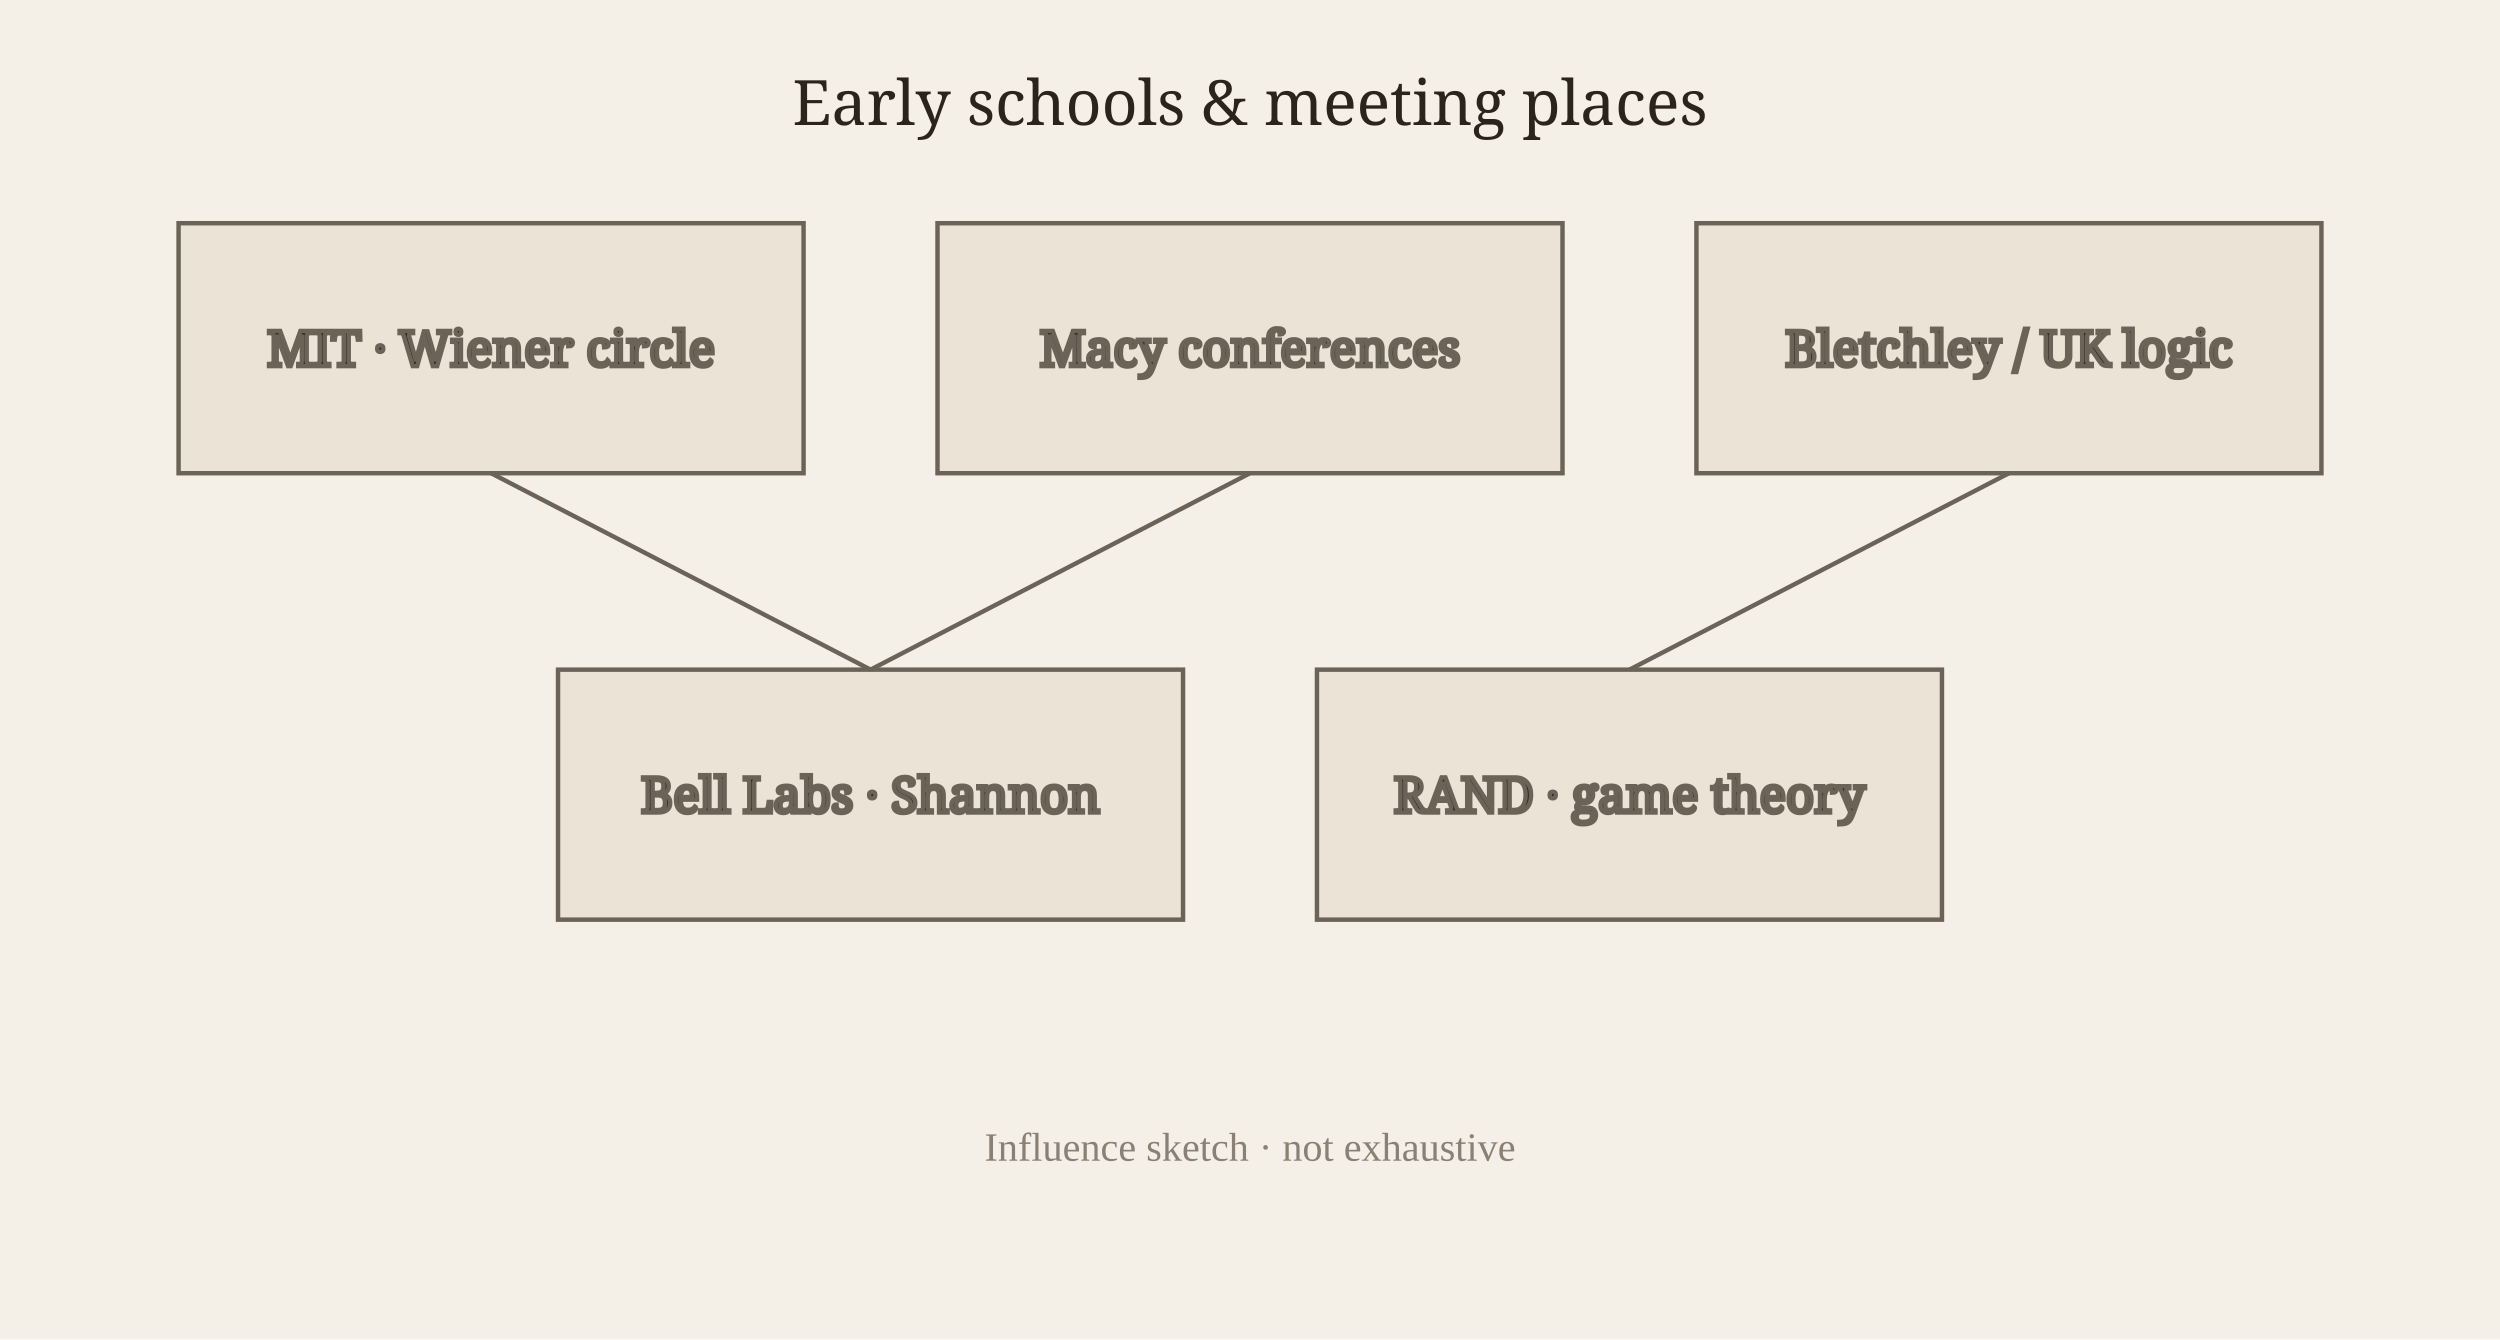
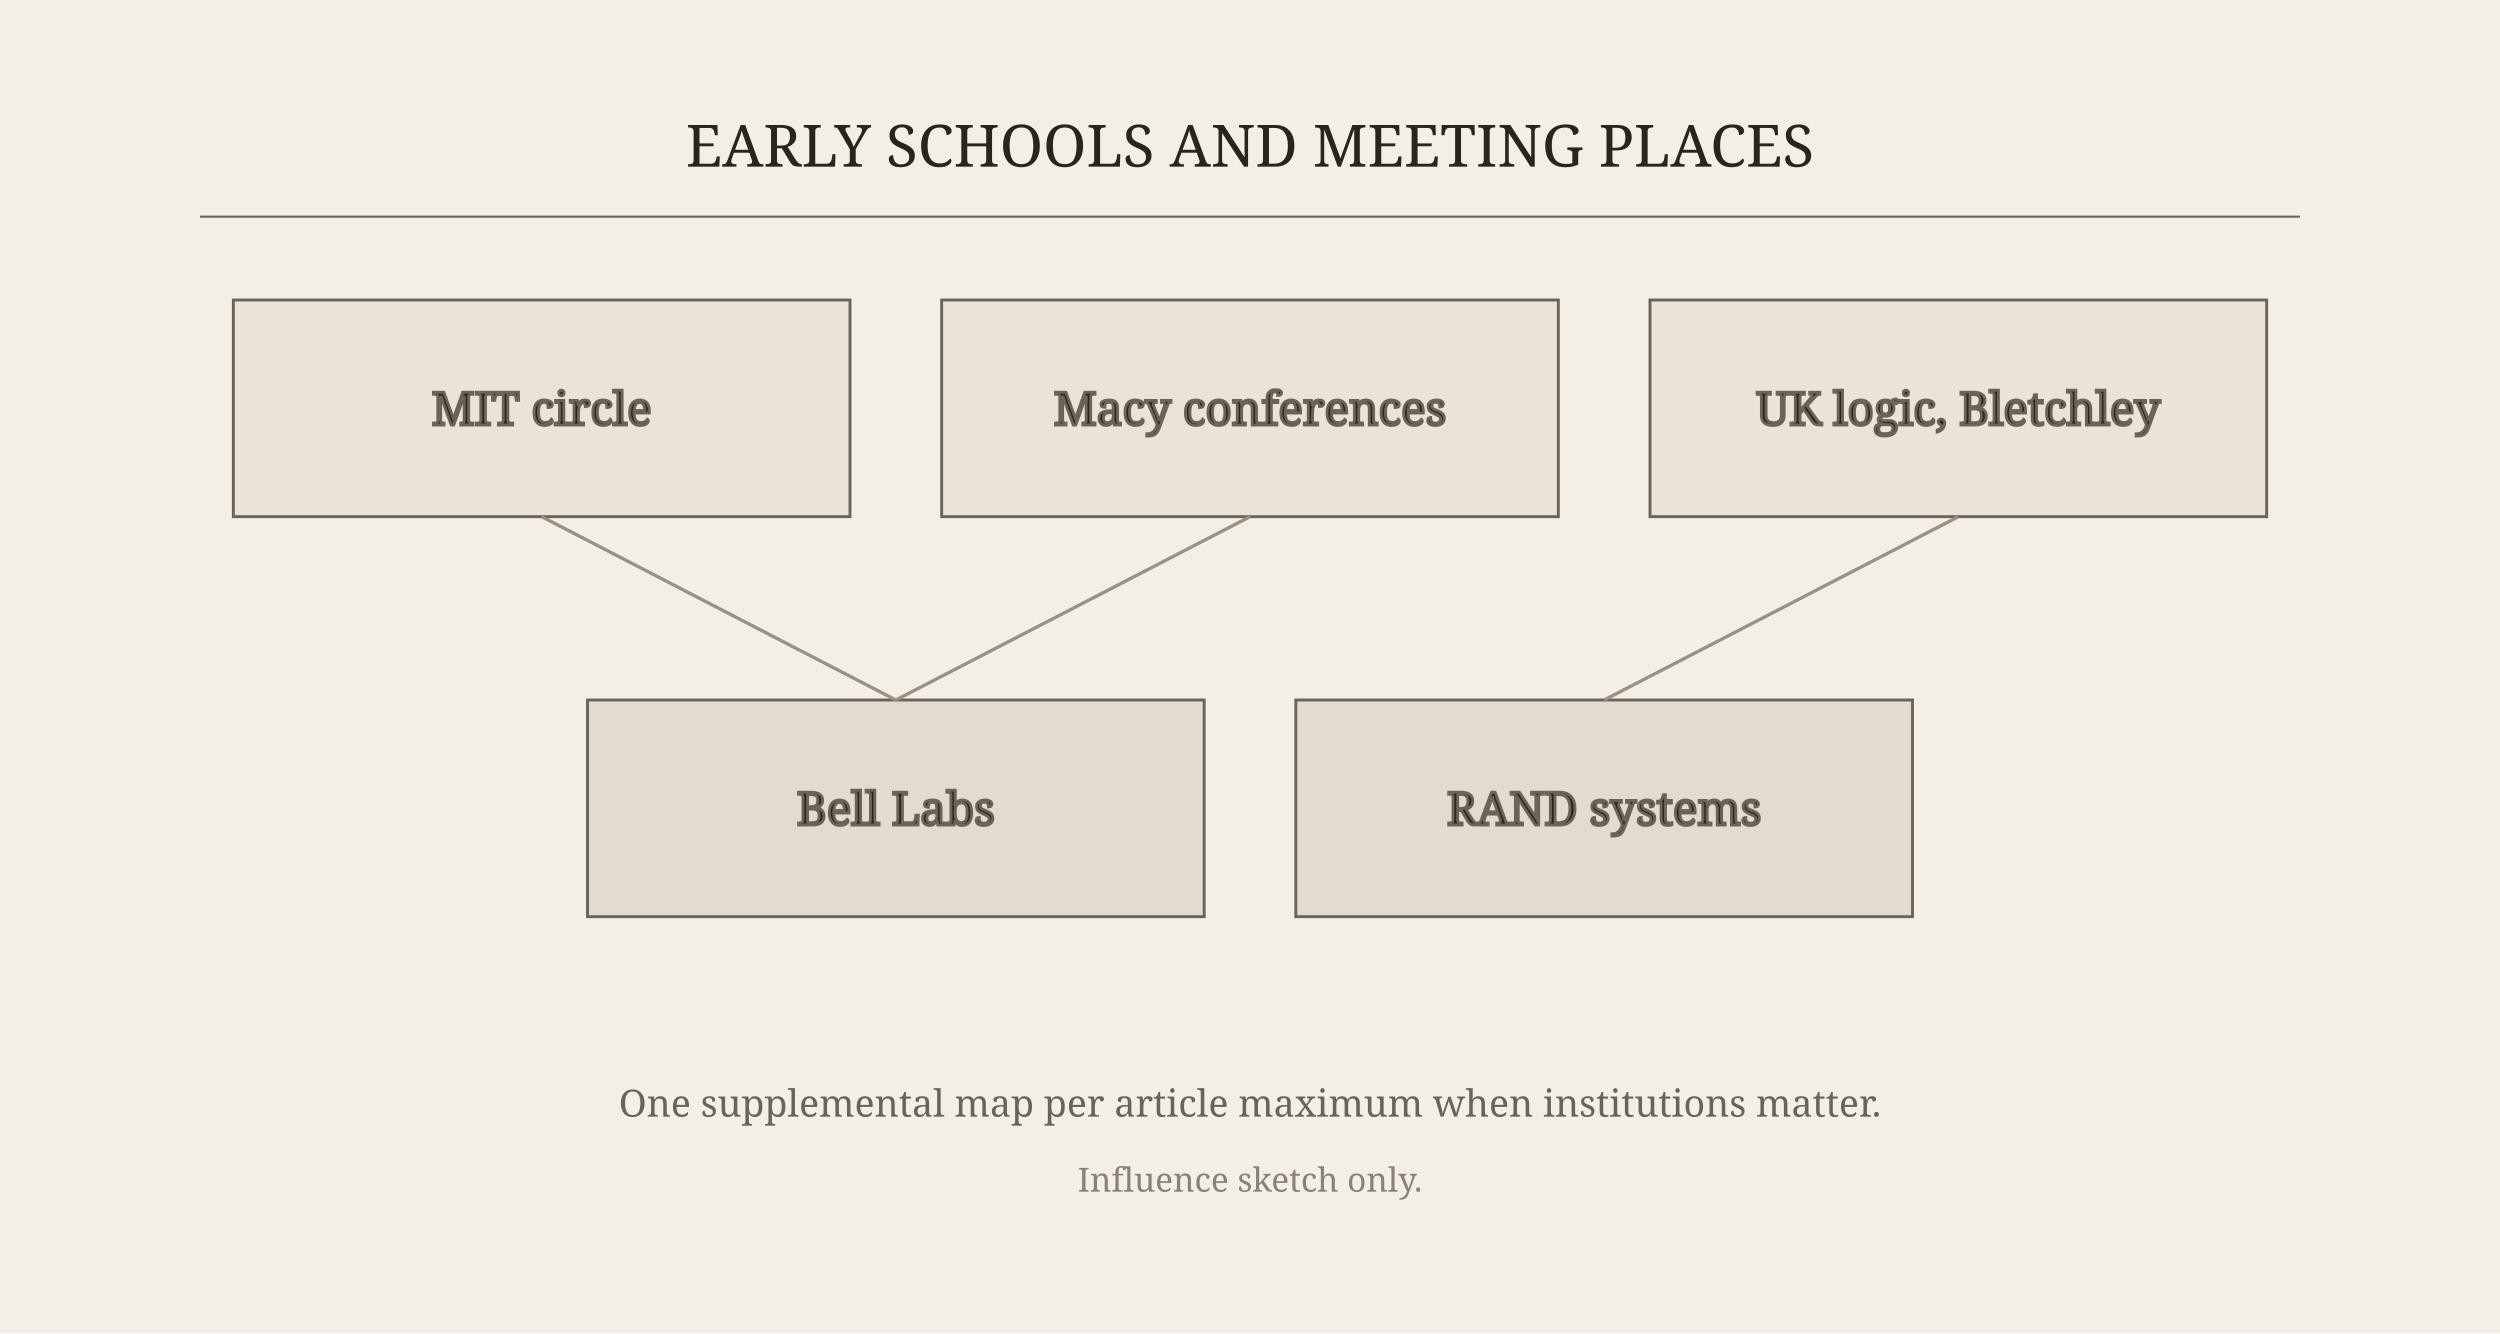
- <svg xmlns="http://www.w3.org/2000/svg" viewBox="0 0 560 300" role="img" aria-labelledby="t">
-   <rect width="560" height="300" fill="#f4f0e8" />
-   <text x="280" y="28" text-anchor="middle" font-family="Georgia, serif" font-size="14" fill="#2a241c">Early schools &amp; meeting places</text>
-   <g stroke="#6b6358" stroke-width="1" fill="#ebe4d6" font-family="Georgia, serif" font-size="11">
-     <rect x="40" y="50" width="140" height="56" />
-     <text x="110" y="82" text-anchor="middle" fill="#2a241c">MIT · Wiener circle</text>
-     <rect x="210" y="50" width="140" height="56" />
-     <text x="280" y="82" text-anchor="middle" fill="#2a241c">Macy conferences</text>
-     <rect x="380" y="50" width="140" height="56" />
-     <text x="450" y="82" text-anchor="middle" fill="#2a241c">Bletchley / UK logic</text>
-     <rect x="125" y="150" width="140" height="56" />
-     <text x="195" y="182" text-anchor="middle" fill="#2a241c">Bell Labs · Shannon</text>
-     <rect x="295" y="150" width="140" height="56" />
-     <text x="365" y="182" text-anchor="middle" fill="#2a241c">RAND · game theory</text>
+ <svg xmlns="http://www.w3.org/2000/svg" viewBox="0 0 600 320" role="img" aria-labelledby="t d">
+   <rect width="600" height="320" fill="#f3efe6" />
+   <text x="300" y="40" text-anchor="middle" font-family="Georgia, serif" font-size="14" fill="#2a241c">EARLY SCHOOLS AND MEETING PLACES</text>
+   <line x1="48" y1="52" x2="552" y2="52" stroke="#6b6358" stroke-width="0.5" />
+   <g font-family="Georgia, serif" font-size="11" fill="#2a241c" stroke="#6b6358" stroke-width="0.7">
+     <rect x="56" y="72" width="148" height="52" fill="#ebe4d6" />
+     <text x="130" y="102" text-anchor="middle">MIT circle</text>
+     <rect x="226" y="72" width="148" height="52" fill="#ebe4d6" />
+     <text x="300" y="102" text-anchor="middle">Macy conferences</text>
+     <rect x="396" y="72" width="148" height="52" fill="#ebe4d6" />
+     <text x="470" y="102" text-anchor="middle">UK logic, Bletchley</text>
+     <rect x="141" y="168" width="148" height="52" fill="#e4dbd0" />
+     <text x="215" y="198" text-anchor="middle">Bell Labs</text>
+     <rect x="311" y="168" width="148" height="52" fill="#e4dbd0" />
+     <text x="385" y="198" text-anchor="middle">RAND systems</text>
  </g>
-   <line x1="110" y1="106" x2="195" y2="150" stroke="#6b6358" />
-   <line x1="280" y1="106" x2="195" y2="150" stroke="#6b6358" />
-   <line x1="450" y1="106" x2="365" y2="150" stroke="#6b6358" />
-   <text x="280" y="260" text-anchor="middle" font-size="9" fill="#8a8074">Influence sketch · not exhaustive</text>
+   <g stroke="#9a9084" stroke-width="0.8" fill="none">
+     <line x1="130" y1="124" x2="215" y2="168" />
+     <line x1="300" y1="124" x2="215" y2="168" />
+     <line x1="470" y1="124" x2="385" y2="168" />
+   </g>
+   <text x="300" y="268" text-anchor="middle" font-family="Georgia, serif" font-size="9" fill="#6b6358">One supplemental map per article maximum when institutions matter.</text>
+   <text x="300" y="286" text-anchor="middle" font-family="Georgia, serif" font-size="8" fill="#8a8074">Influence sketch only.</text>
</svg>
